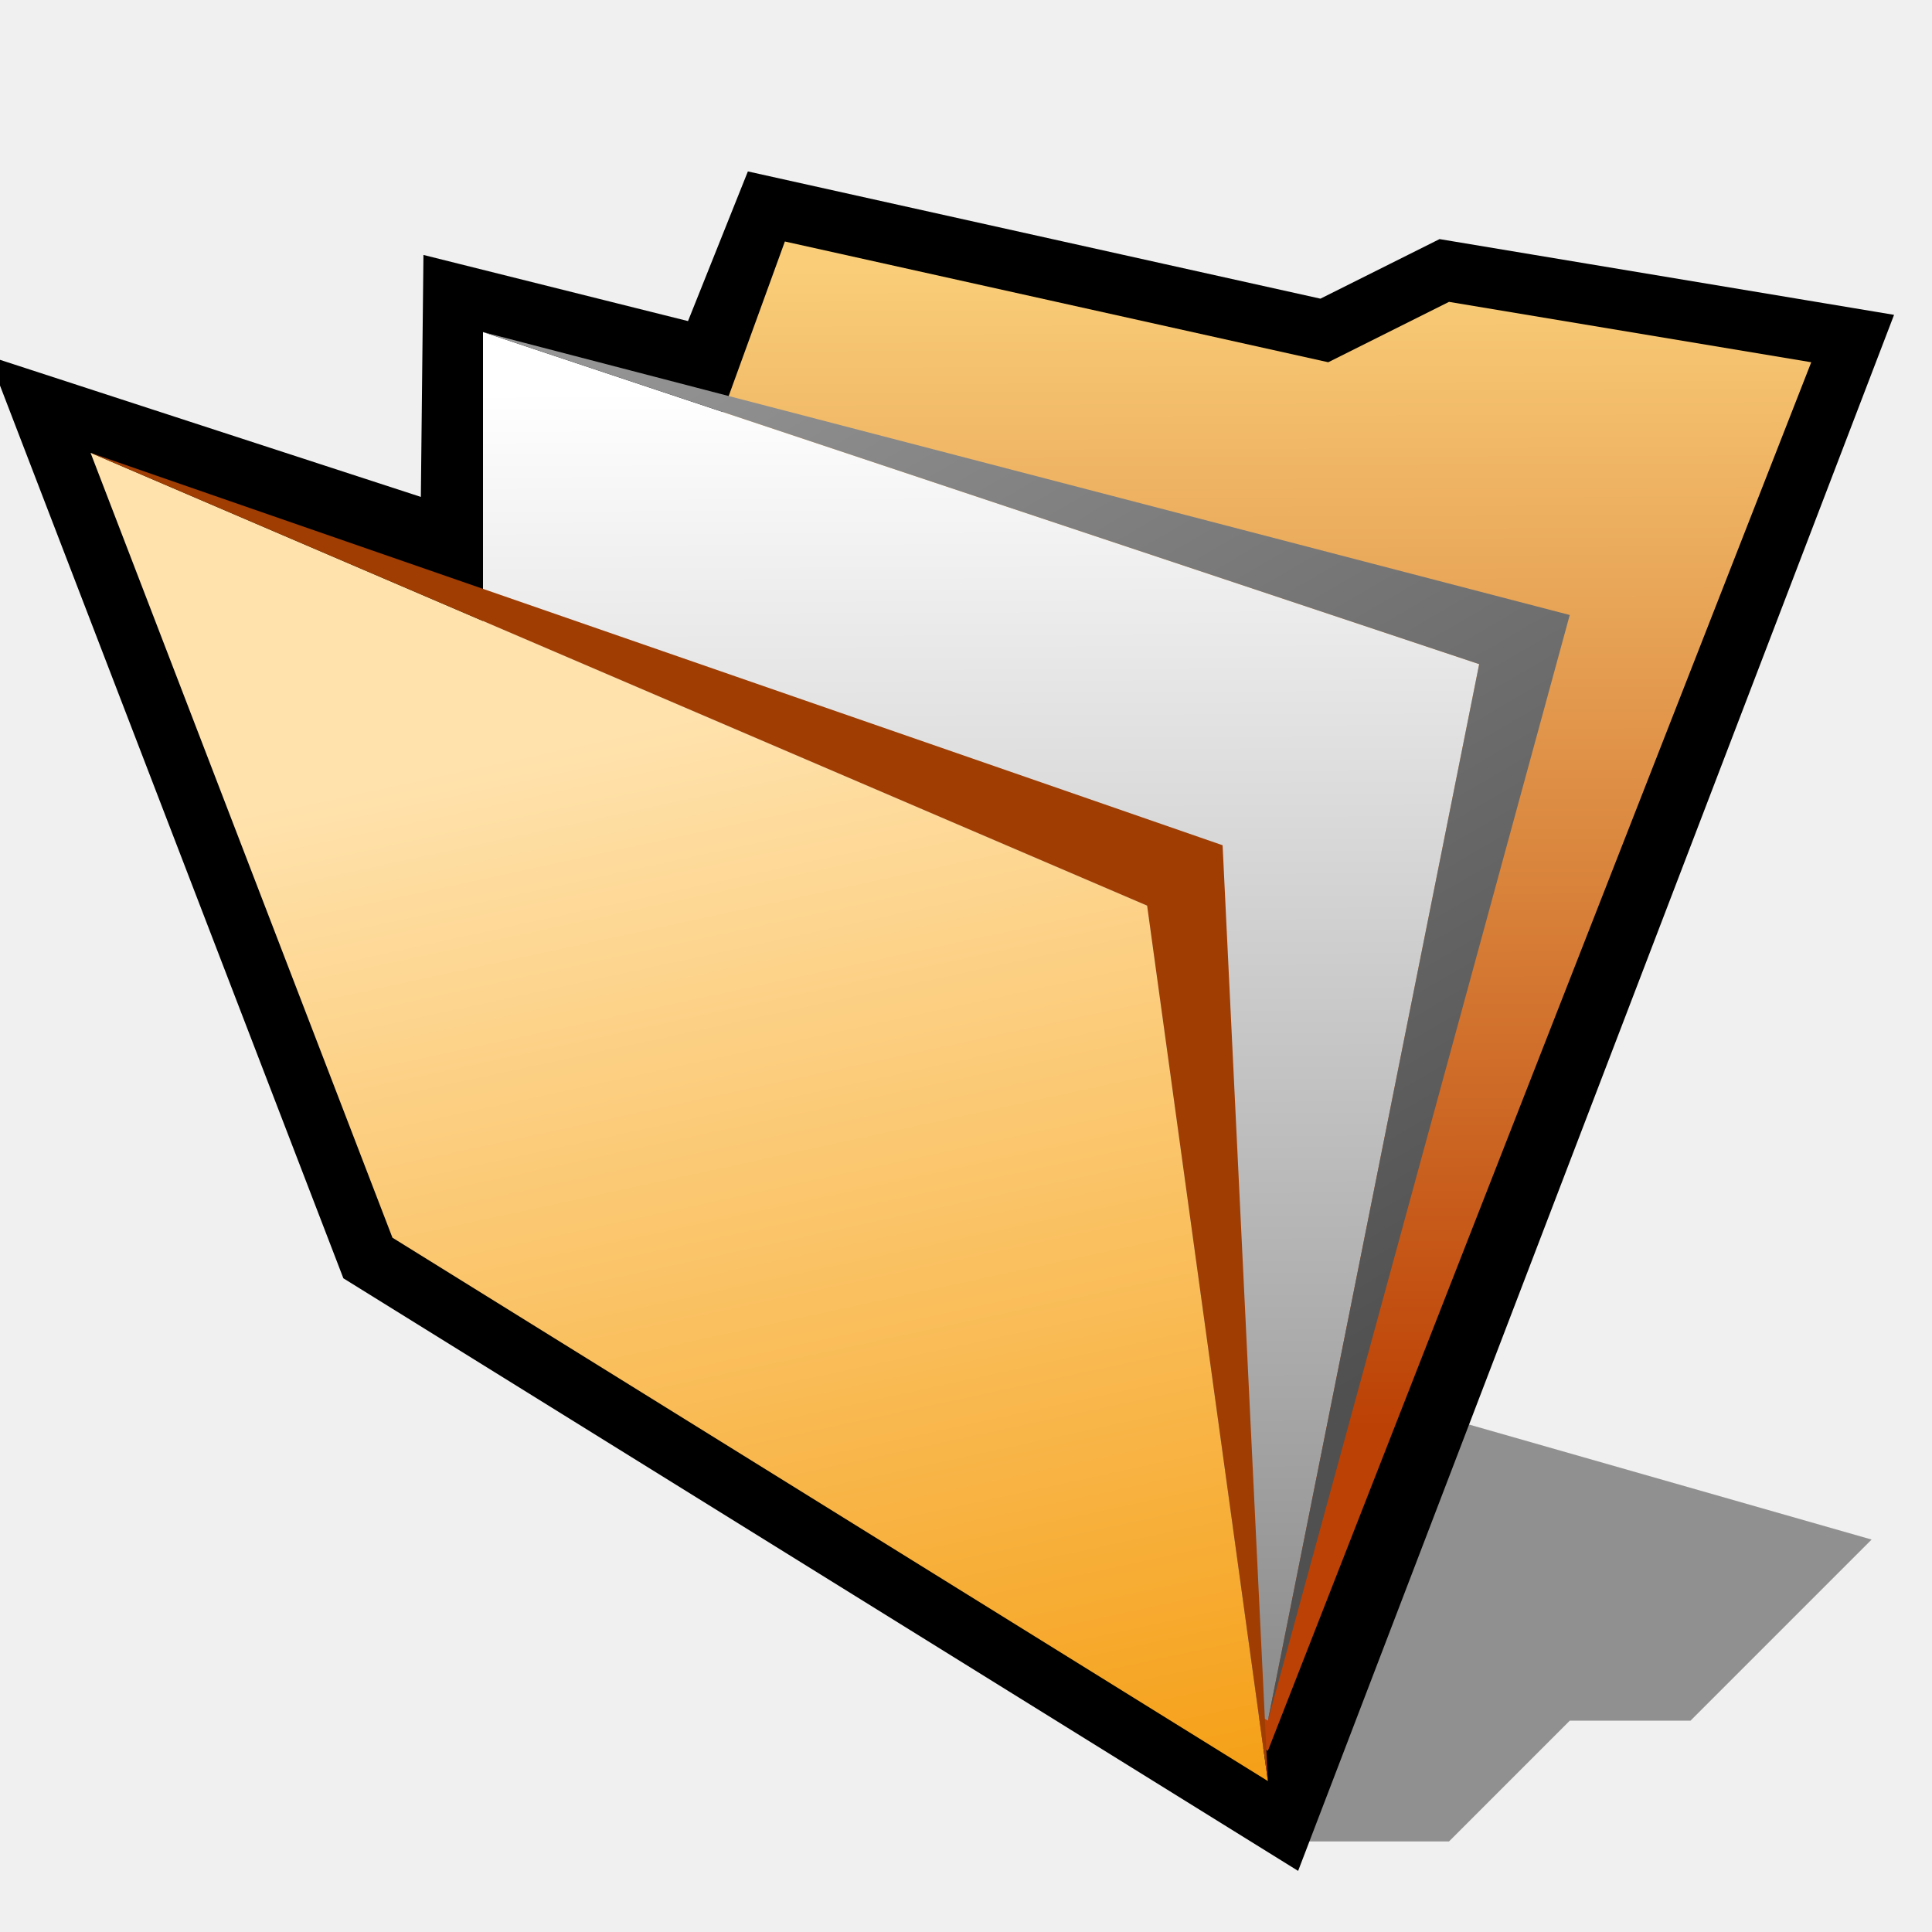
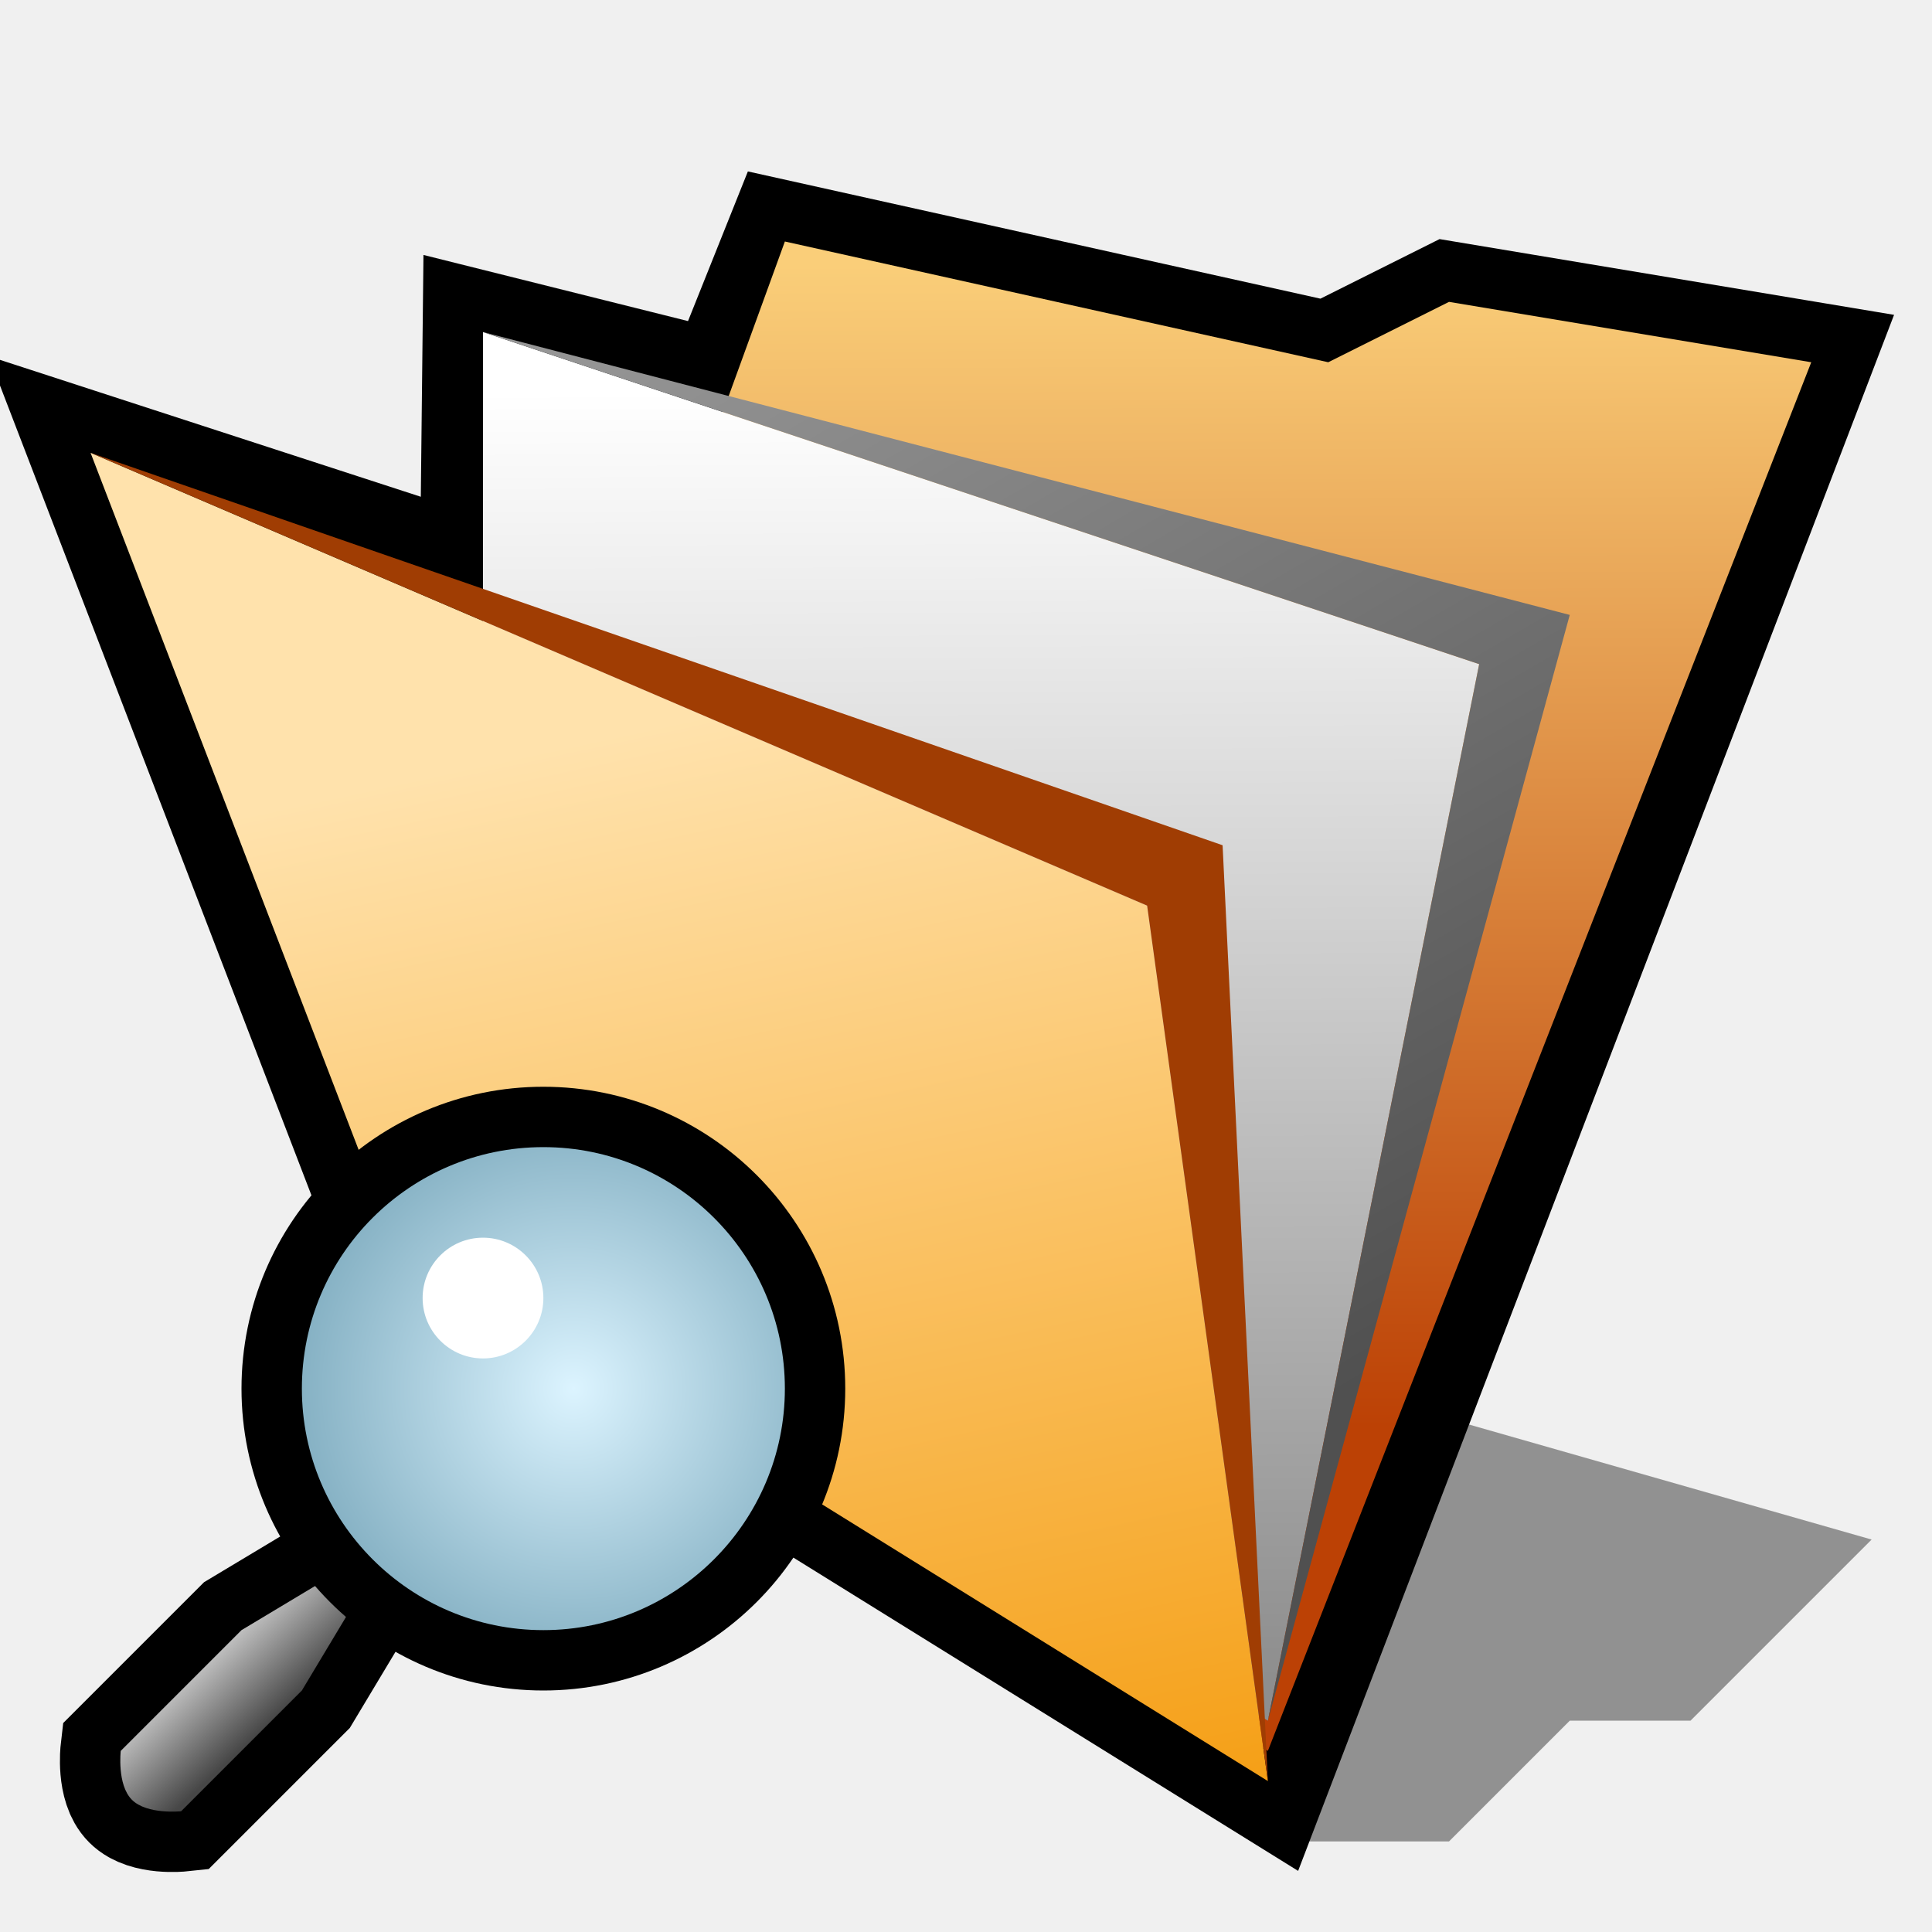
- <svg xmlns="http://www.w3.org/2000/svg" width="64" height="64" viewBox="0 0 6528 6528">
-   <path id="shape_0" d="M 4284 6222 C 4284 6222 4896 6222 4896 6222 C 4896 6222 5304 5814 5304 5814 C 5304 5814 5712 5814 5712 5814 C 5712 5814 6324 5202 6324 5202 C 6324 5202 4896 4794 4896 4794 C 4896 4794 4284 6222 4284 6222 Z " style="fill:#010101;stroke:none;fill-opacity:0.4;" />
-   <path id="shape_1" d="M 306 1530 C 306 1530 1326 4182 1326 4182 C 1326 4182 4284 6018 4284 6018 C 4284 6018 6120 1224 6120 1224 C 6120 1224 4896 1020 4896 1020 C 4896 1020 4488 1224 4488 1224 C 4488 1224 2652 816 2652 816 C 2652 816 2448 1326 2448 1326 C 2448 1326 1632 1122 1632 1122 C 1632 1122 1623 1959 1623 1959 C 1623 1959 306 1530 306 1530 Z " style="stroke-width:408;stroke-linejoin:miter;stroke-linecap:butt;stroke:#000000;fill:none;" />
+ <svg xmlns="http://www.w3.org/2000/svg" version="1.1" width="64" height="64" color-interpolation="linearRGB">
  <g>
-     <defs>
-       <linearGradient id="id1" gradientUnits="userSpaceOnUse" gradientTransform="matrix(0.001049,0.301313,-0.682648,0.002376,6016.38,2849.76)" x1="-6528" x2="6528" y1="-6528" y2="-6528">
-         <stop offset="0%" stop-color="#face79" />
-         <stop offset="100%" stop-color="#bc4105" />
-       </linearGradient>
-     </defs>
-     <path id="shape_3" d="M 2652 816 C 2652 816 1428 4182 1428 4182 C 1428 4182 4284 5916 4284 5916 C 4284 5916 6120 1224 6120 1224 C 6120 1224 4896 1020 4896 1020 C 4896 1020 4488 1224 4488 1224 C 4488 1224 2652 816 2652 816 Z " style="fill:url(#id1);stroke:none;" />
+     <path style="fill:#010101; fill-opacity:0.396" d="M42 61H48L52 57H56L62 51L48 47L42 61z" />
+     <path style="fill:none; stroke:#000000; stroke-width:4" d="M3 15L13 41L42 59L60 12L48 10L44 12L26 8L24 13L16 11L15.91 19.2L3 15z" />
+     <linearGradient id="gradient0" gradientUnits="userSpaceOnUse" x1="102.6" y1="8.5" x2="102.74" y2="47.07">
+       <stop offset="0" stop-color="#face79" />
+       <stop offset="1" stop-color="#bc4105" />
+     </linearGradient>
+     <path style="fill:url(#gradient0)" d="M26 8L14 41L42 58L60 12L48 10L44 12L26 8z" />
+     <linearGradient id="gradient1" gradientUnits="userSpaceOnUse" x1="103.24" y1="12.68" x2="103.39" y2="55.34">
+       <stop offset="0" stop-color="#ffffff" />
+       <stop offset="1" stop-color="#8e8e8e" />
+     </linearGradient>
+     <path style="fill:url(#gradient1)" d="M16 11V41L42 57L49 22L16 11z" />
+     <linearGradient id="gradient2" gradientUnits="userSpaceOnUse" x1="78.34" y1="-26.66" x2="101.46" y2="12.94">
+       <stop offset="0" stop-color="#9a9a9a" />
+       <stop offset="1" stop-color="#505050" />
+     </linearGradient>
+     <path style="fill:url(#gradient2)" d="M16 11L49 22L42 57L52 20.37L16 11z" />
+     <linearGradient id="gradient3" gradientUnits="userSpaceOnUse" x1="88.52" y1="9.59" x2="97.54" y2="51.29">
+       <stop offset="0" stop-color="#ffe2ac" />
+       <stop offset="1" stop-color="#f49806" />
+     </linearGradient>
+     <path style="fill:url(#gradient3)" d="M3 15L13 41L42 59L38 30L3 15z" />
+     <path style="fill:#a03d03" d="M3 15L38 30L42 59L40.5 28L3 15z" />
+     <path style="fill:none; stroke:#000000; stroke-width:4" d="M8 54L4 58C4 58 3.87 59.12 4.37 59.62C4.87 60.12 6 60 6 60L10 56L13 51L8 54z" />
+     <linearGradient id="gradient4" gradientUnits="userSpaceOnUse" x1="23.15" y1="39.19" x2="25.46" y2="41.67">
+       <stop offset="0" stop-color="#d4d4d4" />
+       <stop offset="1" stop-color="#474747" />
+     </linearGradient>
+     <path style="fill:url(#gradient4)" d="M8 54L4 58C4 58 3.87 59.12 4.37 59.62C4.87 60.12 6 60 6 60L10 56L13 51L8 54z" />
+     <path style="fill:none; stroke:#000000; stroke-width:4" d="M18 38C13.58 38 10 41.58 10 46C10 50.41 13.58 54 18 54C22.41 54 26 50.41 26 46C26 41.58 22.41 38 18 38z" />
+     <radialGradient id="gradient5" gradientUnits="userSpaceOnUse" cx="0" cy="0" r="64" gradientTransform="matrix(0.2031,0,0,0.2031,19,46)">
+       <stop offset="0" stop-color="#dcf4ff" />
+       <stop offset="1" stop-color="#6094aa" />
+     </radialGradient>
+     <path style="fill:url(#gradient5)" d="M18 38C13.58 38 10 41.58 10 46C10 50.41 13.58 54 18 54C22.41 54 26 50.41 26 46C26 41.58 22.41 38 18 38z" />
+     <path style="fill:#ffffff" d="M18 38C13.58 38 10 41.58 10 46C10 50.41 13.58 54 18 54C22.41 54 26 50.41 26 46C26 41.58 22.41 38 18 38z" transform="matrix(0.25,0,0,0.25,11.5,31.5)" />
  </g>
-   <g>
-     <defs>
-       <linearGradient id="id2" gradientUnits="userSpaceOnUse" gradientTransform="matrix(0.00116,0.333334,-0.682648,0.002376,6081.9,3485.13)" x1="-6528" x2="6528" y1="-6528" y2="-6528">
-         <stop offset="0%" stop-color="#ffffff" />
-         <stop offset="100%" stop-color="#8e8e8e" />
-       </linearGradient>
-     </defs>
-     <path id="shape_4" d="M 1632 1122 C 1632 1122 1632 4182 1632 4182 C 1632 4182 4284 5814 4284 5814 C 4284 5814 4998 2244 4998 2244 C 4998 2244 1632 1122 1632 1122 Z " style="fill:url(#id2);stroke:none;" />
-   </g>
-   <g>
-     <defs>
-       <linearGradient id="id3" gradientUnits="userSpaceOnUse" gradientTransform="matrix(0.180592,0.309502,-0.589619,0.344038,5321.03,1546.34)" x1="-6528" x2="6528" y1="-6528" y2="-6528">
-         <stop offset="0%" stop-color="#9a9a9a" />
-         <stop offset="100%" stop-color="#505050" />
-       </linearGradient>
-     </defs>
-     <path id="shape_5" d="M 1632 1122 C 1632 1122 4998 2244 4998 2244 C 4998 2244 4284 5814 4284 5814 C 4284 5814 5304 2078 5304 2078 C 5304 2078 1632 1122 1632 1122 Z " style="fill:url(#id3);stroke:none;" />
-   </g>
-   <g>
-     <defs>
-       <linearGradient id="id4" gradientUnits="userSpaceOnUse" gradientTransform="matrix(0.070496,0.325796,-0.66721,0.144371,5133.79,4047.6)" x1="-6528" x2="6528" y1="-6528" y2="-6528">
-         <stop offset="0%" stop-color="#ffe2ac" />
-         <stop offset="100%" stop-color="#f49806" />
-       </linearGradient>
-     </defs>
-     <path id="shape_6" d="M 306 1530 C 306 1530 1326 4182 1326 4182 C 1326 4182 4284 6018 4284 6018 C 4284 6018 3876 3060 3876 3060 C 3876 3060 306 1530 306 1530 Z " style="fill:url(#id4);stroke:none;" />
-   </g>
-   <path id="shape_7" d="M 306 1530 C 306 1530 3876 3060 3876 3060 C 3876 3060 4284 6018 4284 6018 C 4284 6018 4131 2856 4131 2856 C 4131 2856 306 1530 306 1530 Z " style="fill:#a03d03;stroke:none;" />
</svg>
